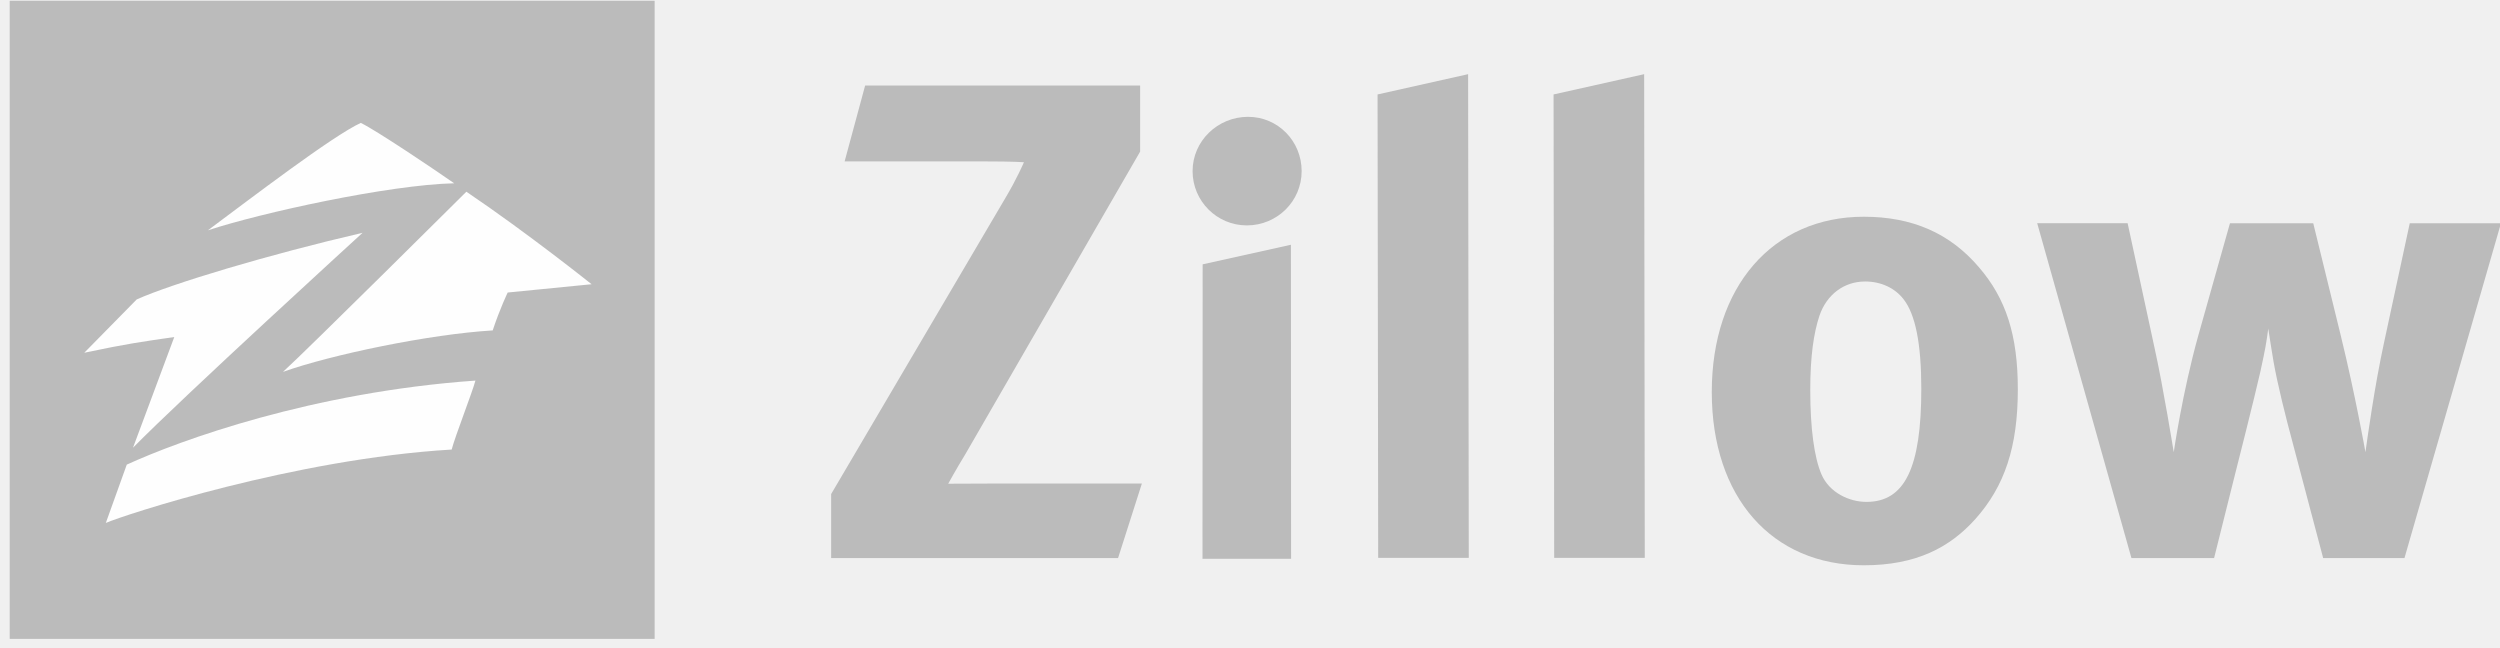
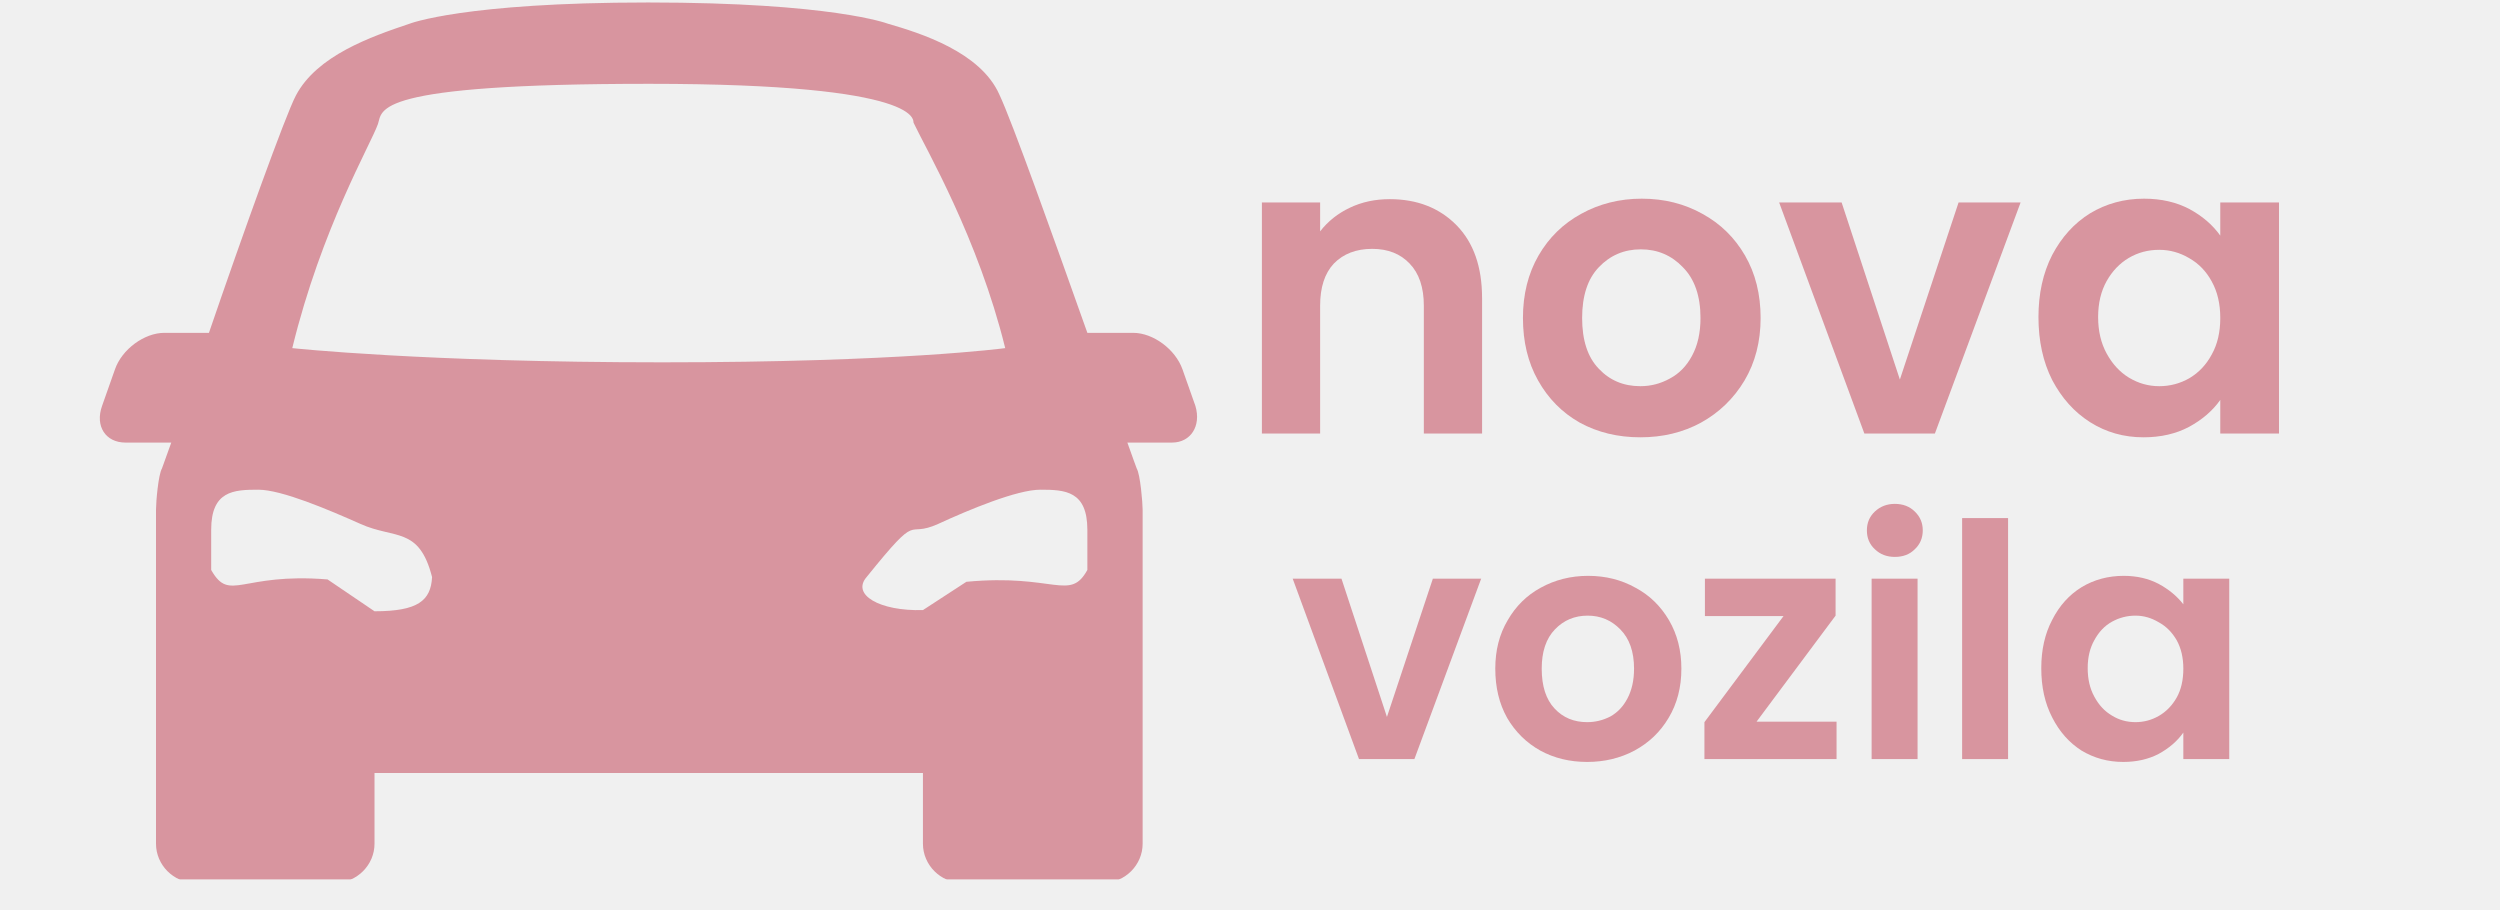
- <svg xmlns="http://www.w3.org/2000/svg" xmlns:xlink="http://www.w3.org/1999/xlink" width="112px" height="29px" viewBox="0 0 112 29" version="1.1">
+ <svg xmlns="http://www.w3.org/2000/svg" width="110" zoomAndPan="magnify" viewBox="0 0 82.5 30" height="40" preserveAspectRatio="xMidYMid meet" version="1.0">
  <defs>
-     <polygon id="path-1" points="28.911 28.604 0 28.604 0 0.002 28.911 0.002" />
+     <filter x="0%" y="0%" width="100%" height="100%" id="id1">
+       <feColorMatrix values="0 0 0 0 1 0 0 0 0 1 0 0 0 0 1 0 0 0 1 0" color-interpolation-filters="sRGB" />
+     </filter>
+     <g />
+     <mask id="id2">
+       <g filter="url(#id1)">
+         <rect x="-8.25" width="99" fill="#000000" y="-3" height="36" fill-opacity="0.4" />
+       </g>
+     </mask>
+     <clipPath id="id3">
+       <rect x="0" width="37" y="0" height="29" />
+     </clipPath>
+     <clipPath id="id4">
+       <path d="M 2 0 L 40 0 L 40 29.031 L 2 29.031 Z M 2 0 " clip-rule="nonzero" />
+     </clipPath>
+     <mask id="id5">
+       <g filter="url(#id1)">
+         <rect x="-8.25" width="99" fill="#000000" y="-3" height="36" fill-opacity="0.4" />
+       </g>
+     </mask>
+     <clipPath id="id6">
+       <path d="M 1.133 0 L 37.645 0 L 37.645 29.031 L 1.133 29.031 Z M 1.133 0 " clip-rule="nonzero" />
+     </clipPath>
+     <clipPath id="id7">
+       <rect x="0" width="38" y="0" height="30" />
+     </clipPath>
  </defs>
-   <g id="Homepage-Wireframes" stroke="none" stroke-width="1" fill="none" fill-rule="evenodd">
-     <g id="Homepage---v3---1440" transform="translate(-814, -939)">
-       <g id="//Hero" transform="translate(-1, 0)">
-         <g id="//logos" transform="translate(315, 892)">
-           <g id="Zillow-logo" transform="translate(500.4237, 47)">
-             <polygon id="Fill-1" fill="#FEFEFE" points="1.615 25.532 27.429 25.532 27.429 2.408 1.615 2.408" />
-             <g id="Group-22" transform="translate(0, 0.020787)">
-               <g id="Group-4">
-                 <mask id="mask-2" fill="white">
-                   <use xlink:href="#path-1" />
-                 </mask>
-                 <g id="Clip-3" />
-                 <path d="M5.536,20.035 C7.772,17.757 15.819,10.409 15.819,10.409 C11.633,11.377 7.262,12.69 5.701,13.394 L3.352,15.782 C5.315,15.368 5.948,15.287 7.384,15.078 L5.536,20.035 Z M20.47,8.568 C20.47,8.568 13.368,15.626 12.255,16.639 C14.416,15.867 18.839,14.948 21.649,14.782 C21.975,13.798 22.321,13.084 22.321,13.084 L26.079,12.713 C26.079,12.713 23.223,10.428 20.47,8.568 L20.47,8.568 Z M4.317,23.407 C5.124,23.055 12.776,20.536 19.811,20.119 C19.962,19.533 20.733,17.565 20.875,17.03 C13.576,17.545 7.641,19.702 5.256,20.794 L4.317,23.407 Z M15.74,5.485 C14.478,6.065 10.846,8.841 8.889,10.298 C11.27,9.513 16.992,8.258 19.923,8.19 C19.007,7.551 16.435,5.821 15.74,5.485 L15.74,5.485 Z M-6.85134546e-06,28.604 L28.911,28.604 L28.911,0.002 L-6.85134546e-06,0.002 L-6.85134546e-06,28.604 Z" id="Fill-2" fill="#BBB" mask="url(#mask-2)" />
-               </g>
-               <path d="M49.665,24.982 L50.732,21.643 L43.801,21.643 C42.972,21.643 42.056,21.65 42.056,21.65 C42.056,21.65 42.379,21.057 42.825,20.325 L50.654,6.771 L50.654,3.812 L38.334,3.812 L37.415,7.211 L43.753,7.211 C44.997,7.211 45.448,7.247 45.448,7.247 C45.448,7.247 45.146,7.972 44.582,8.91 L36.812,22.112 L36.812,24.982 L49.665,24.982 Z" id="Fill-5" fill="#BBB" />
-               <path d="M55.433,10.077 C56.795,10.077 57.89,8.993 57.89,7.645 C57.89,6.297 56.824,5.213 55.49,5.213 C54.129,5.213 53.004,6.297 53.004,7.645 C53.004,8.993 54.099,10.077 55.433,10.077" id="Fill-7" fill="#BBB" />
-               <polygon id="Fill-9" fill="#BBB" points="53.448 25.013 57.417 25.013 57.409 10.944 53.455 11.821" />
-               <polygon id="Fill-11" fill="#BBB" points="61.319 24.973 61.291 4.21 65.348 3.302 65.377 24.973" />
-               <polygon id="Fill-13" fill="#BBB" points="69.204 24.973 69.176 4.21 73.235 3.302 73.262 24.973" />
-               <path d="M107.296,24.982 L111.619,9.982 L107.533,9.982 L106.378,15.344 C105.963,17.248 105.638,19.592 105.548,20.237 C105.548,20.237 105.106,17.717 104.424,14.934 L103.21,9.982 L99.478,9.982 L98.057,15.021 C97.346,17.57 96.96,20.237 96.96,20.237 C96.96,20.237 96.487,17.306 96.103,15.578 L94.894,9.98 L90.843,9.98 L95.065,24.982 L98.767,24.982 L99.536,21.906 C99.892,20.501 100.545,17.922 100.84,16.632 C101.077,15.549 101.106,15.344 101.195,14.7 C101.285,15.285 101.315,15.49 101.433,16.193 C101.609,17.189 101.966,18.626 102.291,19.827 L103.654,24.982 L107.296,24.982 Z" id="Fill-15" fill="#BBB" />
-               <path d="M88.079,23.225 C89.383,21.76 89.975,20.002 89.975,17.424 C89.975,14.992 89.443,13.352 88.228,11.946 C86.925,10.421 85.237,9.689 83.074,9.689 C78.988,9.689 76.264,12.824 76.264,17.542 C76.264,22.259 78.958,25.304 83.074,25.304 C85.414,25.304 86.925,24.515 88.079,23.225 M84.852,13.38 C85.385,14.055 85.651,15.373 85.651,17.395 C85.651,20.941 84.91,22.464 83.193,22.464 C82.424,22.464 81.535,22.053 81.179,21.233 C80.854,20.471 80.676,19.181 80.676,17.453 C80.676,15.958 80.826,14.904 81.091,14.113 C81.416,13.176 82.186,12.59 83.135,12.59 C83.846,12.59 84.467,12.883 84.852,13.38" id="Fill-17" fill="#BBB" />
+   <g mask="url(#id2)">
+     <g transform="matrix(1, 0, 0, 1, 40, 0.000000000000005692)">
+       <g clip-path="url(#id3)">
+         <g fill="#b40c26" fill-opacity="1">
+           <g transform="translate(0.689447, 14.30618)">
+             <g>
+               <path d="M 5.172 -7.734 C 6.078 -7.734 6.812 -7.445 7.375 -6.875 C 7.938 -6.301 8.219 -5.5 8.219 -4.469 L 8.219 0 L 6.297 0 L 6.297 -4.219 C 6.297 -4.82 6.141 -5.285 5.828 -5.609 C 5.523 -5.93 5.113 -6.094 4.594 -6.094 C 4.062 -6.094 3.641 -5.93 3.328 -5.609 C 3.023 -5.285 2.875 -4.82 2.875 -4.219 L 2.875 0 L 0.953 0 L 0.953 -7.625 L 2.875 -7.625 L 2.875 -6.672 C 3.133 -7.004 3.461 -7.266 3.859 -7.453 C 4.254 -7.641 4.691 -7.734 5.172 -7.734 Z M 5.172 -7.734 " />
+             </g>
+           </g>
+         </g>
+         <g fill="#b40c26" fill-opacity="1">
+           <g transform="translate(9.788361, 14.30618)">
+             <g>
+               <path d="M 4.344 0.125 C 3.602 0.125 2.938 -0.035 2.344 -0.359 C 1.758 -0.691 1.301 -1.156 0.969 -1.75 C 0.633 -2.344 0.469 -3.031 0.469 -3.812 C 0.469 -4.594 0.641 -5.281 0.984 -5.875 C 1.328 -6.469 1.797 -6.926 2.391 -7.25 C 2.992 -7.582 3.66 -7.75 4.391 -7.75 C 5.129 -7.75 5.797 -7.582 6.391 -7.25 C 6.984 -6.926 7.453 -6.469 7.797 -5.875 C 8.141 -5.281 8.312 -4.594 8.312 -3.812 C 8.312 -3.031 8.133 -2.344 7.781 -1.75 C 7.426 -1.156 6.945 -0.691 6.344 -0.359 C 5.75 -0.035 5.082 0.125 4.344 0.125 Z M 4.344 -1.562 C 4.688 -1.562 5.008 -1.645 5.312 -1.812 C 5.625 -1.977 5.867 -2.227 6.047 -2.562 C 6.234 -2.906 6.328 -3.32 6.328 -3.812 C 6.328 -4.539 6.133 -5.098 5.75 -5.484 C 5.375 -5.879 4.91 -6.078 4.359 -6.078 C 3.805 -6.078 3.344 -5.879 2.969 -5.484 C 2.602 -5.098 2.422 -4.539 2.422 -3.812 C 2.422 -3.082 2.602 -2.523 2.969 -2.141 C 3.332 -1.754 3.789 -1.562 4.344 -1.562 Z M 4.344 -1.562 " />
+             </g>
+           </g>
+         </g>
+         <g fill="#b40c26" fill-opacity="1">
+           <g transform="translate(18.57067, 14.30618)">
+             <g>
+               <path d="M 4.125 -1.781 L 6.062 -7.625 L 8.109 -7.625 L 5.281 0 L 2.953 0 L 0.141 -7.625 L 2.203 -7.625 Z M 4.125 -1.781 " />
+             </g>
+           </g>
+         </g>
+         <g fill="#b40c26" fill-opacity="1">
+           <g transform="translate(26.81613, 14.30618)">
+             <g>
+               <path d="M 0.453 -3.844 C 0.453 -4.613 0.602 -5.297 0.906 -5.891 C 1.219 -6.484 1.633 -6.941 2.156 -7.266 C 2.688 -7.586 3.281 -7.75 3.938 -7.75 C 4.508 -7.75 5.008 -7.633 5.438 -7.406 C 5.863 -7.176 6.203 -6.883 6.453 -6.531 L 6.453 -7.625 L 8.391 -7.625 L 8.391 0 L 6.453 0 L 6.453 -1.109 C 6.203 -0.754 5.859 -0.457 5.422 -0.219 C 4.992 0.008 4.492 0.125 3.922 0.125 C 3.273 0.125 2.688 -0.039 2.156 -0.375 C 1.633 -0.707 1.219 -1.172 0.906 -1.766 C 0.602 -2.367 0.453 -3.062 0.453 -3.844 Z M 6.453 -3.812 C 6.453 -4.281 6.359 -4.68 6.172 -5.016 C 5.992 -5.348 5.75 -5.602 5.438 -5.781 C 5.125 -5.969 4.789 -6.062 4.438 -6.062 C 4.07 -6.062 3.738 -5.973 3.438 -5.797 C 3.133 -5.617 2.891 -5.363 2.703 -5.031 C 2.516 -4.695 2.422 -4.301 2.422 -3.844 C 2.422 -3.383 2.516 -2.984 2.703 -2.641 C 2.891 -2.297 3.133 -2.031 3.438 -1.844 C 3.75 -1.656 4.082 -1.562 4.438 -1.562 C 4.789 -1.562 5.125 -1.648 5.438 -1.828 C 5.75 -2.016 5.992 -2.273 6.172 -2.609 C 6.359 -2.941 6.453 -3.344 6.453 -3.812 Z M 6.453 -3.812 " />
+             </g>
+           </g>
+         </g>
+         <g fill="#b40c26" fill-opacity="1">
+           <g transform="translate(2.550023, 25.04996)">
+             <g>
+               <path d="M 3.219 -1.391 L 4.734 -5.953 L 6.328 -5.953 L 4.125 0 L 2.297 0 L 0.109 -5.953 L 1.719 -5.953 Z M 3.219 -1.391 " />
+             </g>
+           </g>
+         </g>
+         <g fill="#b40c26" fill-opacity="1">
+           <g transform="translate(8.985589, 25.04996)">
+             <g>
+               <path d="M 3.391 0.094 C 2.816 0.094 2.301 -0.031 1.844 -0.281 C 1.383 -0.539 1.02 -0.898 0.75 -1.359 C 0.488 -1.828 0.359 -2.367 0.359 -2.984 C 0.359 -3.586 0.492 -4.117 0.766 -4.578 C 1.035 -5.047 1.398 -5.406 1.859 -5.656 C 2.328 -5.914 2.848 -6.047 3.422 -6.047 C 4.004 -6.047 4.523 -5.914 4.984 -5.656 C 5.453 -5.406 5.82 -5.047 6.094 -4.578 C 6.363 -4.117 6.5 -3.586 6.5 -2.984 C 6.5 -2.367 6.359 -1.828 6.078 -1.359 C 5.805 -0.898 5.43 -0.539 4.953 -0.281 C 4.484 -0.031 3.961 0.094 3.391 0.094 Z M 3.391 -1.219 C 3.66 -1.219 3.914 -1.281 4.156 -1.406 C 4.395 -1.539 4.582 -1.738 4.719 -2 C 4.863 -2.27 4.938 -2.598 4.938 -2.984 C 4.938 -3.547 4.785 -3.977 4.484 -4.281 C 4.191 -4.582 3.832 -4.734 3.406 -4.734 C 2.977 -4.734 2.617 -4.582 2.328 -4.281 C 2.035 -3.977 1.891 -3.547 1.891 -2.984 C 1.891 -2.41 2.031 -1.973 2.312 -1.672 C 2.594 -1.367 2.953 -1.219 3.391 -1.219 Z M 3.391 -1.219 " />
+             </g>
+           </g>
+         </g>
+         <g fill="#b40c26" fill-opacity="1">
+           <g transform="translate(15.84017, 25.04996)">
+             <g>
+               <path d="M 2.125 -1.234 L 4.766 -1.234 L 4.766 0 L 0.406 0 L 0.406 -1.219 L 3.016 -4.719 L 0.422 -4.719 L 0.422 -5.953 L 4.734 -5.953 L 4.734 -4.734 Z M 2.125 -1.234 " />
+             </g>
+           </g>
+         </g>
+         <g fill="#b40c26" fill-opacity="1">
+           <g transform="translate(21.02944, 25.04996)">
+             <g>
+               <path d="M 1.5 -6.672 C 1.238 -6.672 1.02 -6.754 0.844 -6.922 C 0.664 -7.086 0.578 -7.297 0.578 -7.547 C 0.578 -7.797 0.664 -8.004 0.844 -8.172 C 1.02 -8.336 1.238 -8.422 1.5 -8.422 C 1.77 -8.422 1.988 -8.336 2.156 -8.172 C 2.332 -8.004 2.422 -7.797 2.422 -7.547 C 2.422 -7.297 2.332 -7.086 2.156 -6.922 C 1.988 -6.754 1.77 -6.672 1.5 -6.672 Z M 2.25 -5.953 L 2.25 0 L 0.734 0 L 0.734 -5.953 Z M 2.25 -5.953 " />
+             </g>
+           </g>
+         </g>
+         <g fill="#b40c26" fill-opacity="1">
+           <g transform="translate(24.01624, 25.04996)">
+             <g>
+               <path d="M 2.25 -7.953 L 2.25 0 L 0.734 0 L 0.734 -7.953 Z M 2.25 -7.953 " />
+             </g>
+           </g>
+         </g>
+         <g fill="#b40c26" fill-opacity="1">
+           <g transform="translate(27.00303, 25.04996)">
+             <g>
+               <path d="M 0.359 -3 C 0.359 -3.602 0.477 -4.133 0.719 -4.594 C 0.957 -5.062 1.281 -5.422 1.688 -5.672 C 2.102 -5.922 2.566 -6.047 3.078 -6.047 C 3.516 -6.047 3.898 -5.957 4.234 -5.781 C 4.566 -5.602 4.836 -5.379 5.047 -5.109 L 5.047 -5.953 L 6.562 -5.953 L 6.562 0 L 5.047 0 L 5.047 -0.875 C 4.848 -0.594 4.578 -0.359 4.234 -0.172 C 3.898 0.004 3.508 0.094 3.062 0.094 C 2.562 0.094 2.102 -0.031 1.688 -0.281 C 1.281 -0.539 0.957 -0.906 0.719 -1.375 C 0.477 -1.844 0.359 -2.383 0.359 -3 Z M 5.047 -2.984 C 5.047 -3.348 4.973 -3.66 4.828 -3.922 C 4.68 -4.18 4.484 -4.379 4.234 -4.516 C 3.992 -4.66 3.738 -4.734 3.469 -4.734 C 3.188 -4.734 2.926 -4.664 2.688 -4.531 C 2.445 -4.395 2.254 -4.191 2.109 -3.922 C 1.961 -3.66 1.891 -3.352 1.891 -3 C 1.891 -2.645 1.961 -2.332 2.109 -2.062 C 2.254 -1.789 2.445 -1.582 2.688 -1.438 C 2.926 -1.289 3.188 -1.219 3.469 -1.219 C 3.738 -1.219 3.992 -1.285 4.234 -1.422 C 4.484 -1.566 4.68 -1.77 4.828 -2.031 C 4.973 -2.289 5.047 -2.609 5.047 -2.984 Z M 5.047 -2.984 " />
            </g>
          </g>
        </g>
      </g>
    </g>
  </g>
+   <g clip-path="url(#id4)">
+     <g mask="url(#id5)">
+       <g transform="matrix(1, 0, 0, 1, 2, 0.000000000000005692)">
+         <g clip-path="url(#id7)">
+           <g clip-path="url(#id6)">
+             <path fill="#b40c26" d="M 37.449 13.398 L 37.023 12.191 C 36.789 11.527 36.055 10.984 35.395 10.984 L 33.883 10.984 C 32.762 7.828 31.402 4.012 30.977 3.117 C 30.355 1.715 28.379 1.094 27.297 0.781 C 27.297 0.781 25.473 0.082 19.387 0.082 C 13.305 0.082 11.52 0.781 11.52 0.781 C 10.242 1.211 8.457 1.832 7.762 3.156 C 7.414 3.82 6.016 7.711 4.895 10.984 L 3.422 10.984 C 2.762 10.984 2.023 11.527 1.793 12.191 L 1.367 13.398 C 1.133 14.059 1.48 14.605 2.141 14.605 L 3.652 14.605 C 3.457 15.148 3.344 15.461 3.344 15.461 C 3.227 15.656 3.148 16.551 3.148 16.824 L 3.148 27.844 C 3.148 28.543 3.73 29.129 4.426 29.129 L 9.078 29.129 C 9.777 29.129 10.359 28.543 10.359 27.844 L 10.359 25.508 L 28.457 25.508 L 28.457 27.844 C 28.457 28.543 29.039 29.129 29.738 29.129 L 34.426 29.129 C 35.125 29.129 35.707 28.543 35.707 27.844 L 35.707 16.824 C 35.707 16.59 35.629 15.656 35.512 15.461 C 35.512 15.461 35.395 15.148 35.203 14.605 L 36.676 14.605 C 37.293 14.605 37.645 14.059 37.449 13.398 Z M 10.359 20.172 L 8.809 19.121 C 5.938 18.887 5.59 19.898 4.969 18.809 L 4.969 17.484 C 4.969 16.199 5.707 16.16 6.52 16.16 C 7.297 16.16 8.848 16.824 9.895 17.289 C 11.016 17.797 11.832 17.367 12.258 19.043 C 12.219 19.82 11.793 20.172 10.359 20.172 Z M 7.645 11.488 C 8.613 7.52 10.242 4.754 10.473 4.09 C 10.629 3.625 10.242 2.766 19.426 2.766 C 28.613 2.766 28.109 4.012 28.148 4.051 C 28.574 4.949 30.281 7.867 31.172 11.488 C 31.172 11.488 27.723 11.957 19.852 11.957 C 11.984 11.957 7.645 11.488 7.645 11.488 Z M 26.598 19.043 C 28.418 16.785 27.836 17.797 28.961 17.289 C 29.969 16.824 31.559 16.16 32.332 16.16 C 33.148 16.16 33.883 16.199 33.883 17.484 L 33.883 18.809 C 33.301 19.859 32.797 18.926 29.891 19.199 L 28.457 20.133 C 27.023 20.172 26.094 19.625 26.598 19.043 Z M 26.598 19.043 " fill-opacity="1" fill-rule="nonzero" />
+           </g>
+         </g>
+       </g>
+     </g>
+   </g>
</svg>
